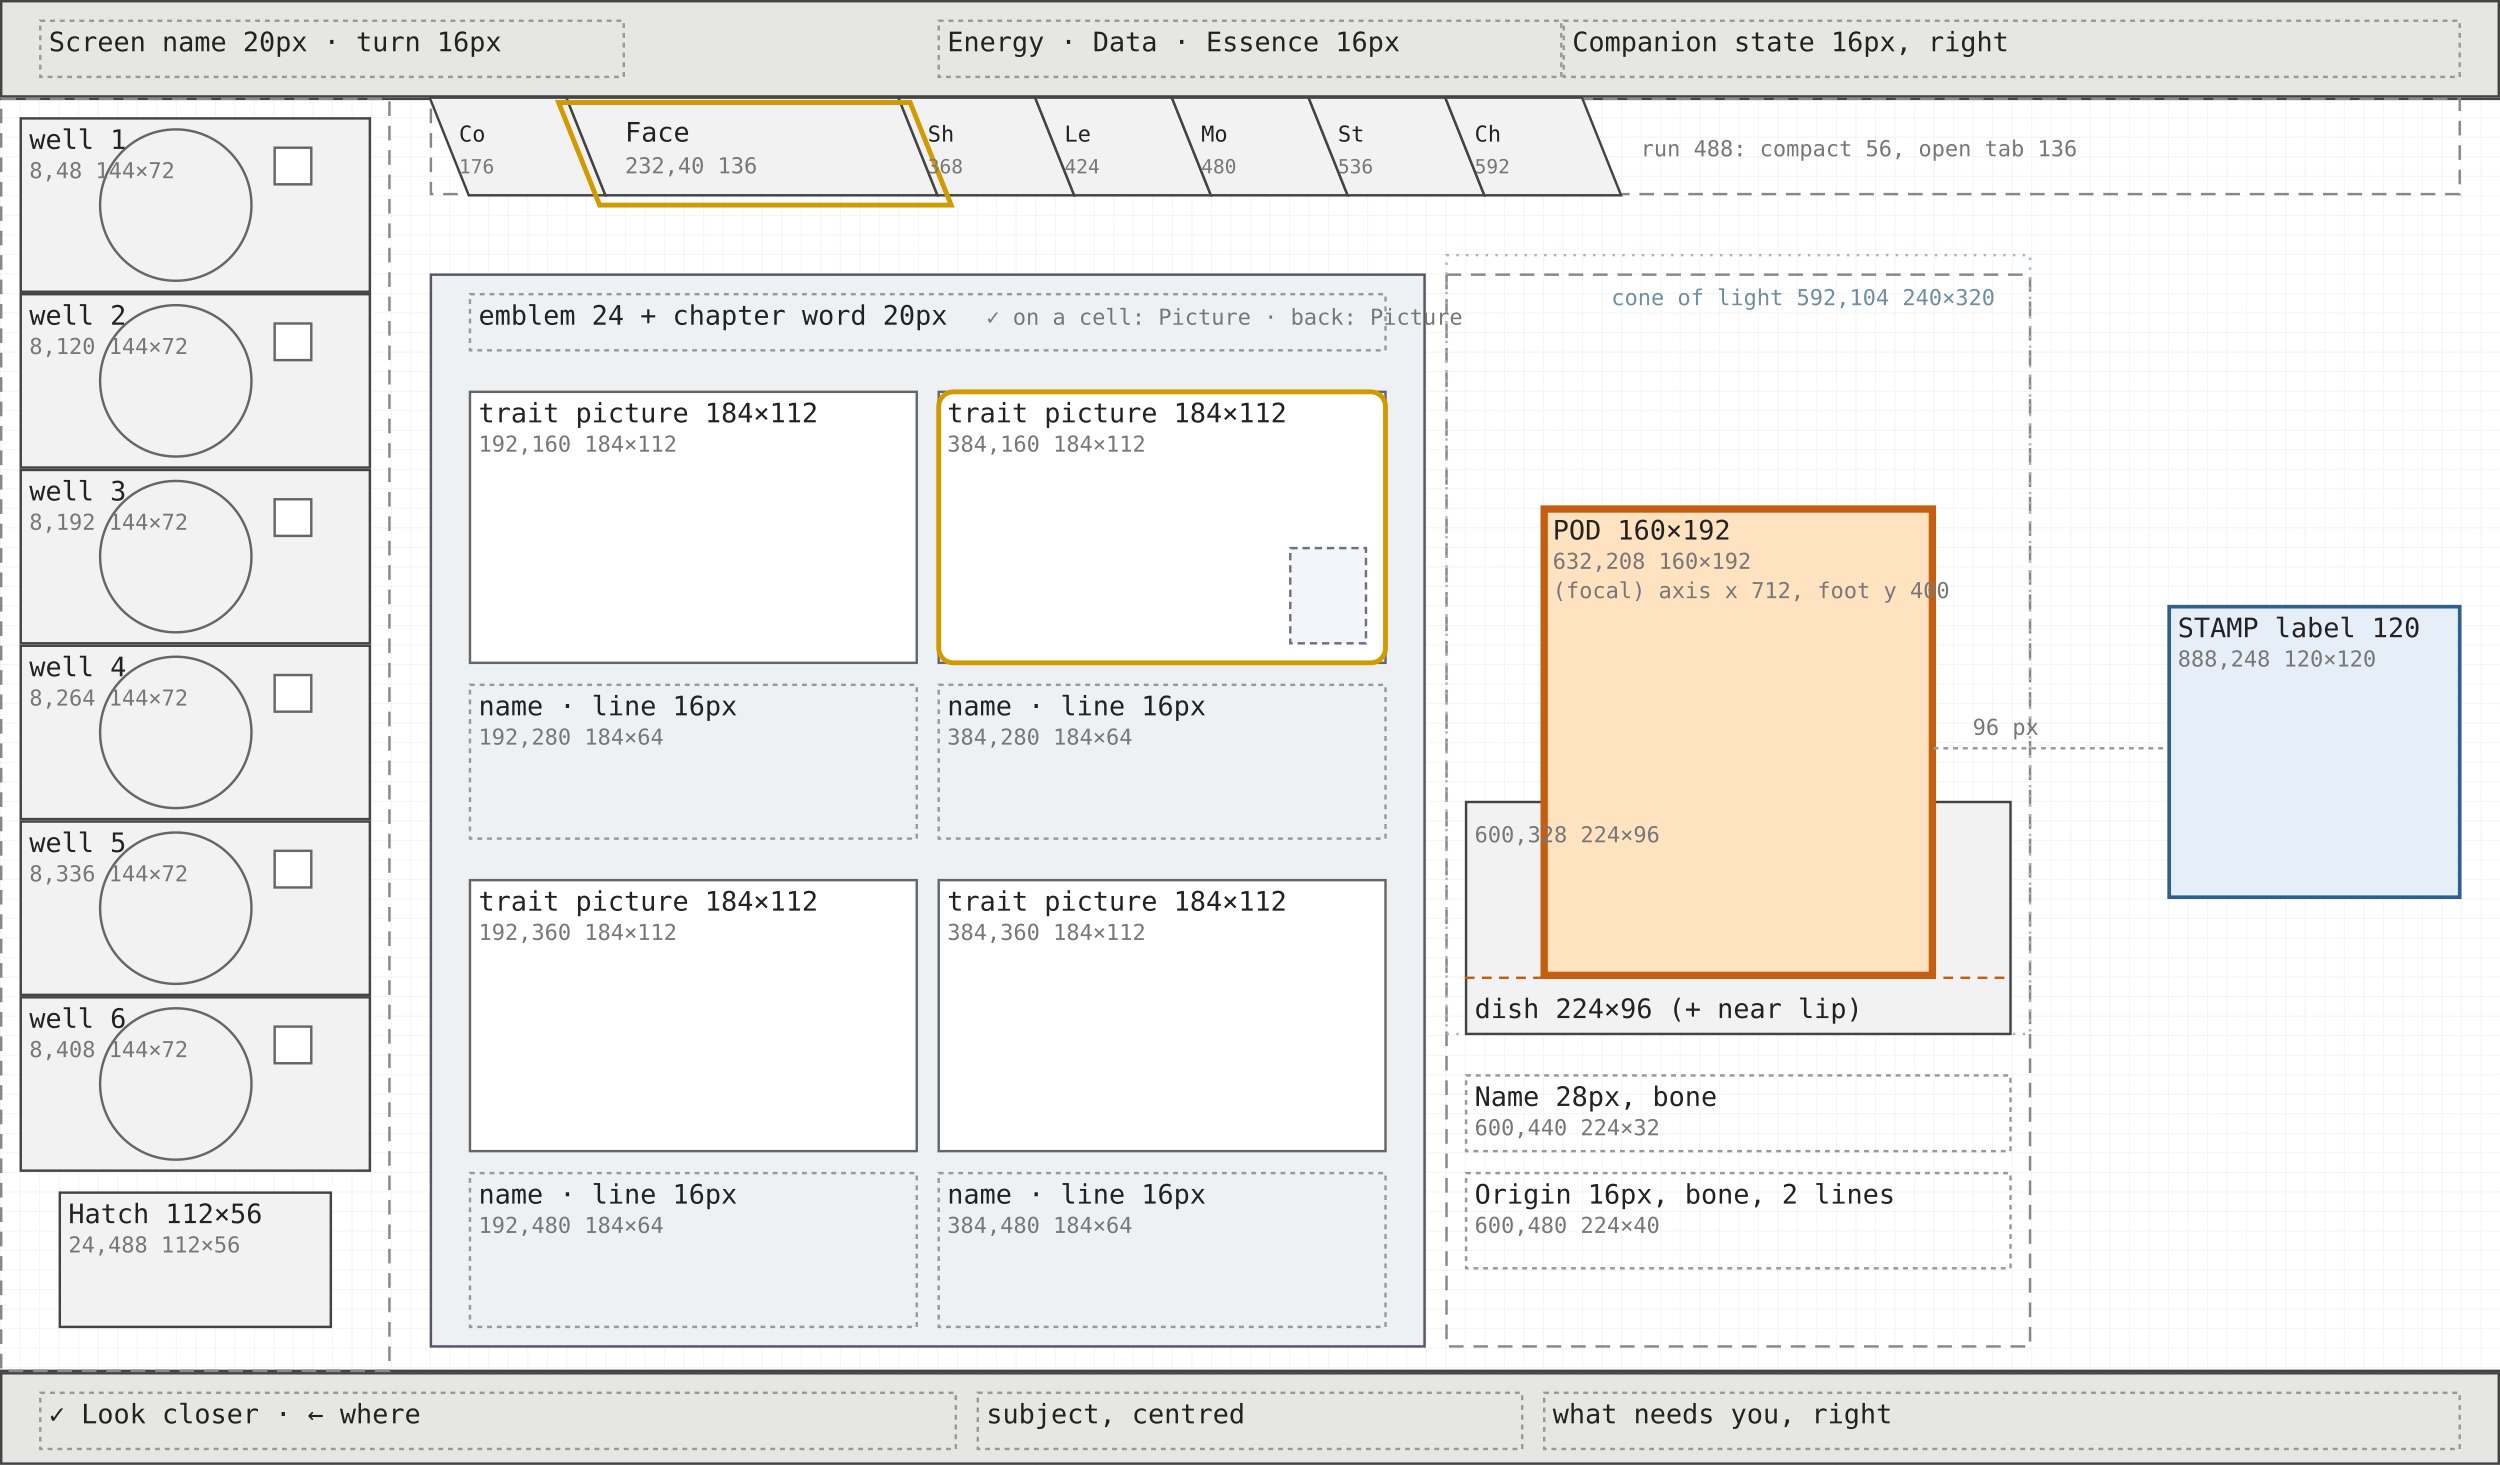
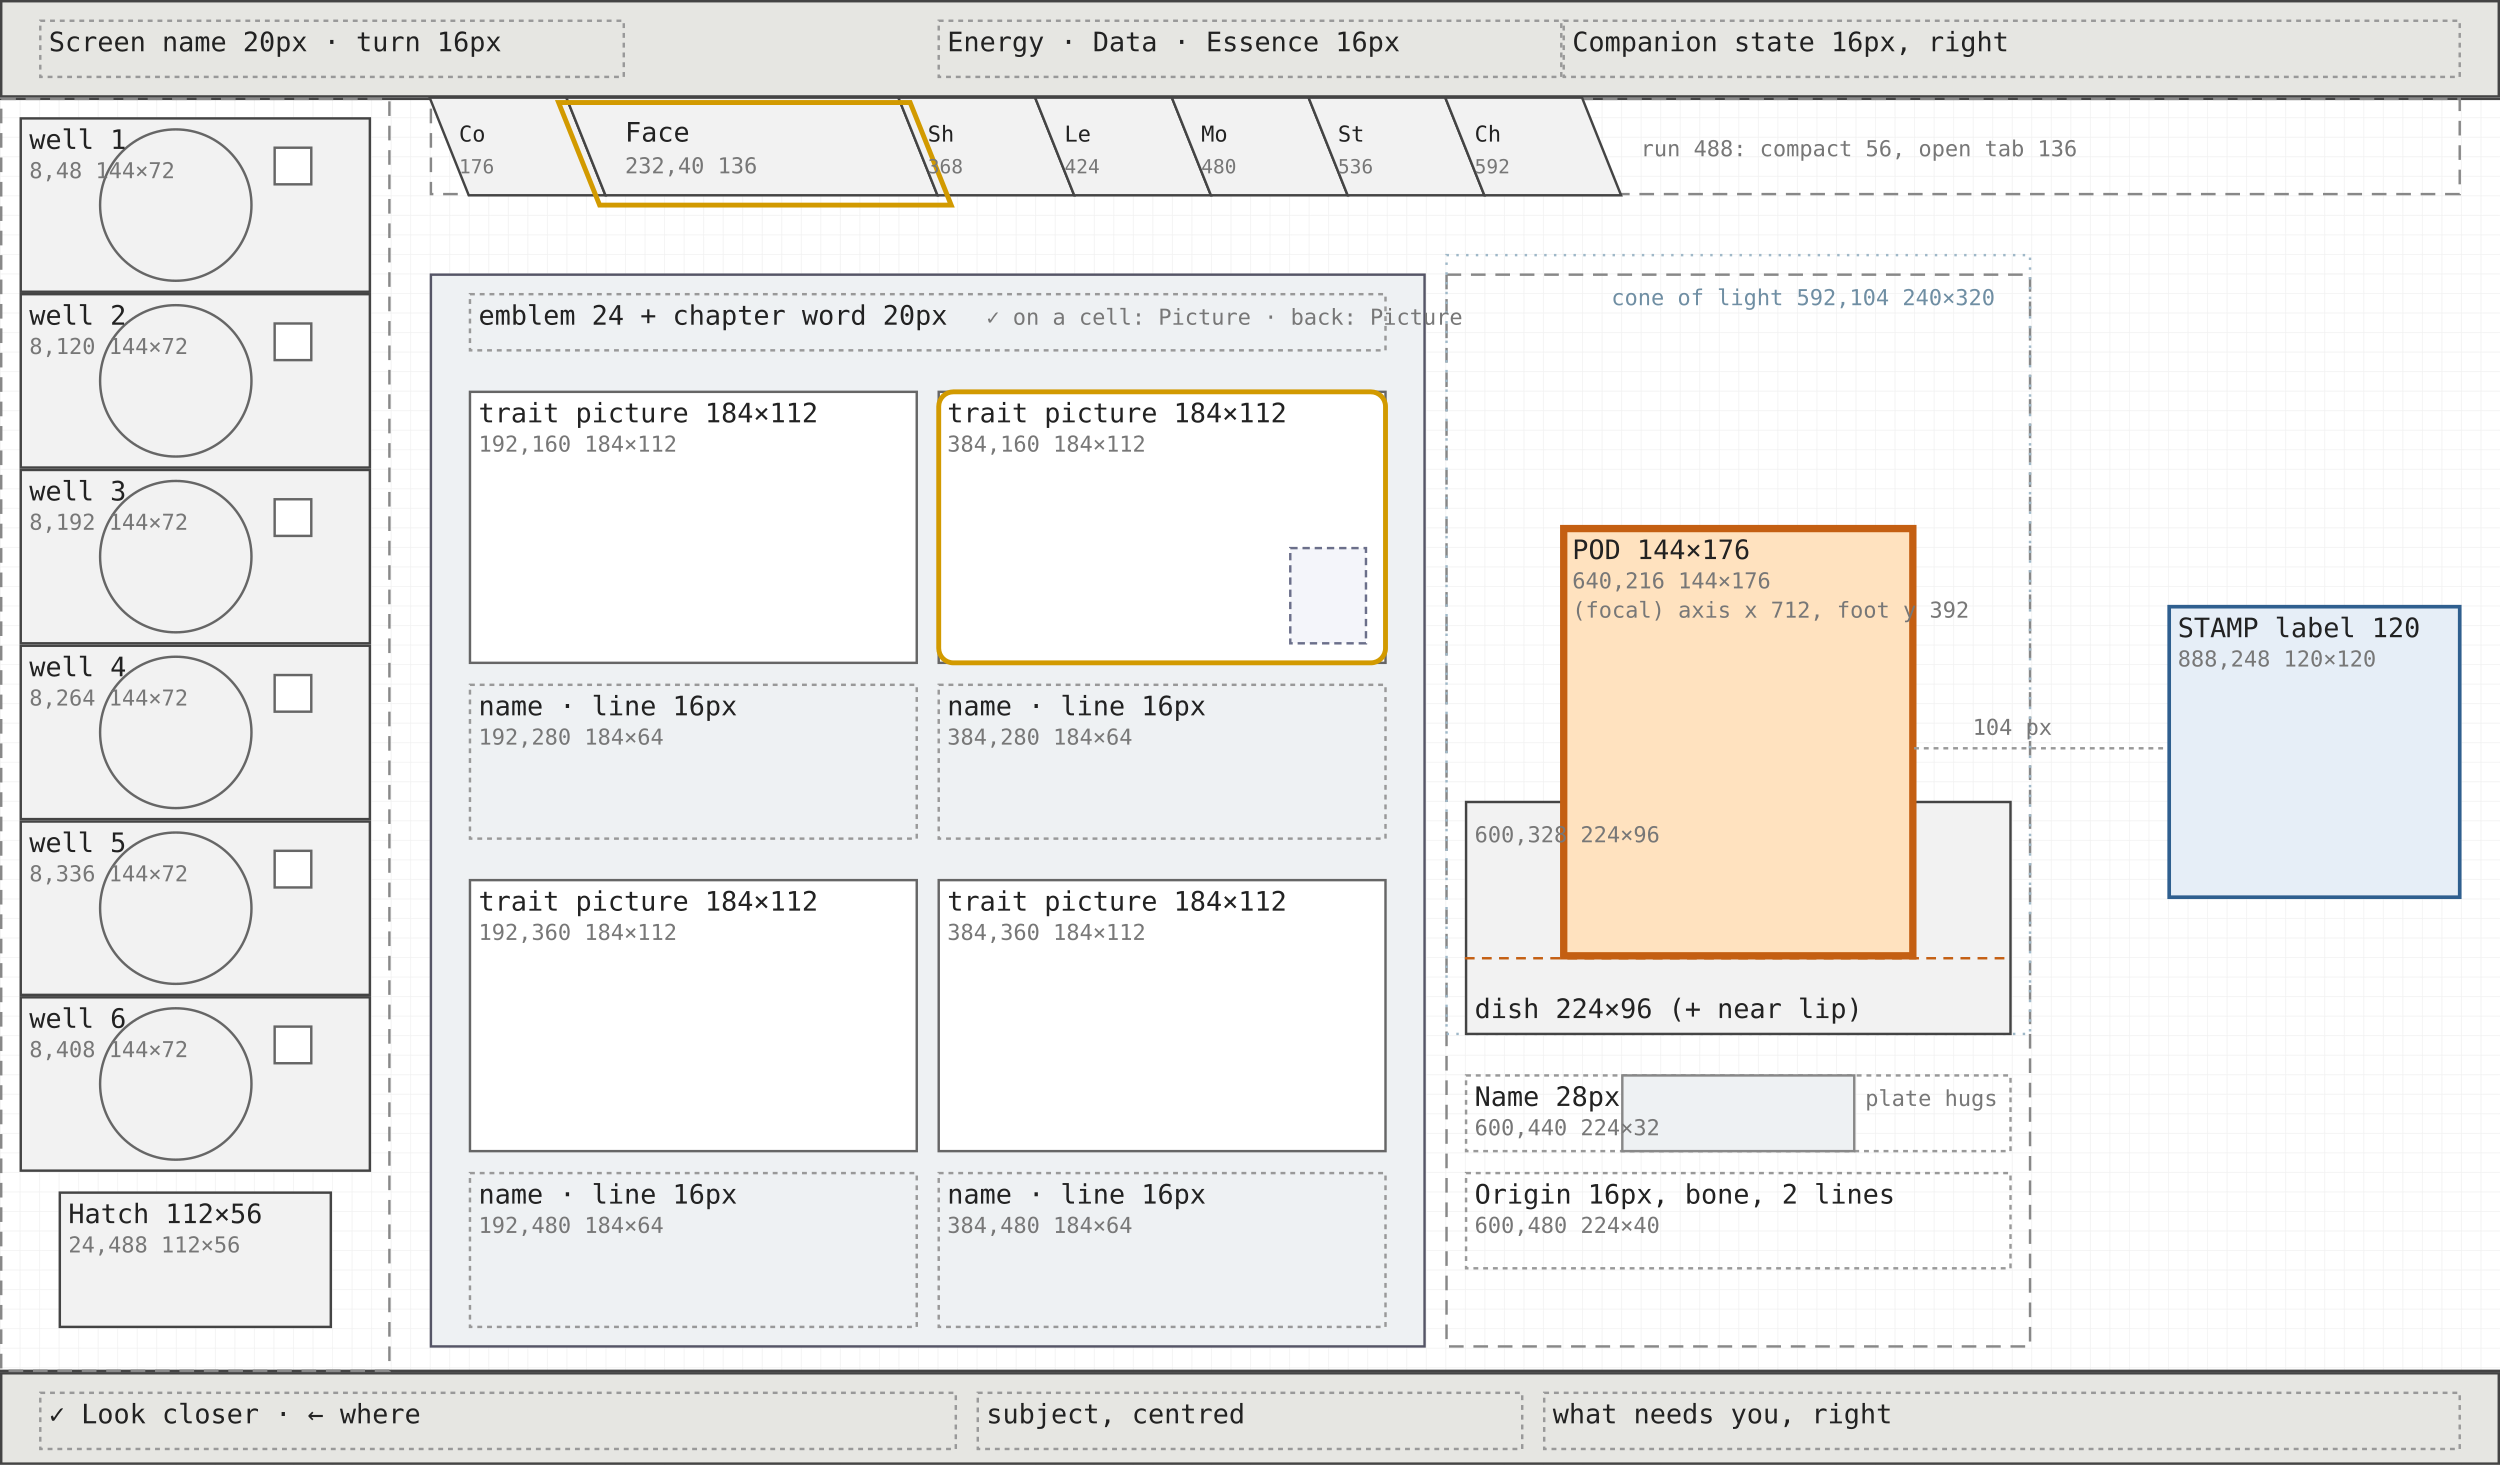
<svg xmlns="http://www.w3.org/2000/svg" viewBox="0 0 1024 600" width="1024" height="600" font-family="ui-monospace, Menlo, Consolas, monospace">
  <defs>
    <pattern id="g8" width="8" height="8" patternUnits="userSpaceOnUse">
      <path d="M8 0H0V8" fill="none" stroke="#efefef" stroke-width="0.5" />
    </pattern>
  </defs>
  <rect width="1024" height="600" fill="#ffffff" />
  <rect width="1024" height="600" fill="url(#g8)" />
  <rect x="0.5" y="0.5" width="1023" height="39" fill="#e6e6e2" stroke="#444" stroke-width="1" />
  <rect x="16.5" y="8.5" width="239" height="23" fill="none" stroke="#999" stroke-width="1" stroke-dasharray="2 2" />
  <rect x="384.5" y="8.5" width="255" height="23" fill="none" stroke="#999" stroke-width="1" stroke-dasharray="2 2" />
  <rect x="640.5" y="8.5" width="367" height="23" fill="none" stroke="#999" stroke-width="1" stroke-dasharray="2 2" />
  <rect x="0.5" y="562.5" width="1023" height="37" fill="#e6e6e2" stroke="#444" stroke-width="1" />
  <rect x="16.5" y="570.5" width="375" height="23" fill="none" stroke="#999" stroke-width="1" stroke-dasharray="2 2" />
  <rect x="400.5" y="570.5" width="223" height="23" fill="none" stroke="#999" stroke-width="1" stroke-dasharray="2 2" />
  <rect x="632.5" y="570.5" width="375" height="23" fill="none" stroke="#999" stroke-width="1" stroke-dasharray="2 2" />
  <line x1="0" y1="40.5" x2="1024" y2="40.5" stroke="#444" />
  <line x1="0" y1="561.5" x2="1024" y2="561.5" stroke="#444" />
  <rect x="0.5" y="40.5" width="159" height="521" fill="none" stroke="#888" stroke-width="1" stroke-dasharray="6 4" />
  <rect x="8.5" y="48.5" width="143" height="71" fill="#f2f2f2" stroke="#444" stroke-width="1" />
  <rect x="8.5" y="120.5" width="143" height="71" fill="#f2f2f2" stroke="#444" stroke-width="1" />
  <rect x="8.5" y="192.5" width="143" height="71" fill="#f2f2f2" stroke="#444" stroke-width="1" />
  <rect x="8.5" y="264.5" width="143" height="71" fill="#f2f2f2" stroke="#444" stroke-width="1" />
  <rect x="8.5" y="336.5" width="143" height="71" fill="#f2f2f2" stroke="#444" stroke-width="1" />
  <rect x="8.5" y="408.5" width="143" height="71" fill="#f2f2f2" stroke="#444" stroke-width="1" />
  <circle cx="72.0" cy="84.0" r="31.0" fill="none" stroke="#666" stroke-width="1" />
  <circle cx="72.0" cy="156.0" r="31.0" fill="none" stroke="#666" stroke-width="1" />
  <circle cx="72.0" cy="228.0" r="31.0" fill="none" stroke="#666" stroke-width="1" />
  <circle cx="72.0" cy="300.0" r="31.0" fill="none" stroke="#666" stroke-width="1" />
  <circle cx="72.0" cy="372.0" r="31.0" fill="none" stroke="#666" stroke-width="1" />
  <circle cx="72.0" cy="444.0" r="31.0" fill="none" stroke="#666" stroke-width="1" />
  <rect x="112.5" y="60.5" width="15" height="15" fill="#ffffff" stroke="#666" stroke-width="1" />
  <rect x="112.5" y="132.5" width="15" height="15" fill="#ffffff" stroke="#666" stroke-width="1" />
  <rect x="112.5" y="204.5" width="15" height="15" fill="#ffffff" stroke="#666" stroke-width="1" />
  <rect x="112.5" y="276.5" width="15" height="15" fill="#ffffff" stroke="#666" stroke-width="1" />
  <rect x="112.5" y="348.5" width="15" height="15" fill="#ffffff" stroke="#666" stroke-width="1" />
  <rect x="112.5" y="420.5" width="15" height="15" fill="#ffffff" stroke="#666" stroke-width="1" />
  <rect x="24.5" y="488.5" width="111" height="55" fill="#f2f2f2" stroke="#444" stroke-width="1" />
  <rect x="176.5" y="40.5" width="831" height="39" fill="none" stroke="#888" stroke-width="1" stroke-dasharray="6 4" />
  <polygon points="176,40 232,40 248,80 192,80" fill="#f2f2f2" stroke="#444" stroke-width="1" />
  <polygon points="232,40 368,40 384,80 248,80" fill="#f2f2f2" stroke="#444" stroke-width="1" />
  <polygon points="368,40 424,40 440,80 384,80" fill="#f2f2f2" stroke="#444" stroke-width="1" />
  <polygon points="424,40 480,40 496,80 440,80" fill="#f2f2f2" stroke="#444" stroke-width="1" />
  <polygon points="480,40 536,40 552,80 496,80" fill="#f2f2f2" stroke="#444" stroke-width="1" />
  <polygon points="536,40 592,40 608,80 552,80" fill="#f2f2f2" stroke="#444" stroke-width="1" />
  <polygon points="592,40 648,40 664,80 608,80" fill="#f2f2f2" stroke="#444" stroke-width="1" />
  <path d="M228.8,42 L372.8,42 L389.6,84 L245.6,84 Z" fill="none" stroke="#d29a00" stroke-width="2" />
  <rect x="176.5" y="112.5" width="407" height="439" fill="#eef1f3" stroke="#556" stroke-width="1" />
  <rect x="192.5" y="120.5" width="375" height="23" fill="none" stroke="#999" stroke-width="1" stroke-dasharray="2 2" />
  <rect x="192.5" y="160.5" width="183" height="111" fill="#ffffff" stroke="#666" stroke-width="1" />
  <rect x="192.5" y="280.5" width="183" height="63" fill="none" stroke="#999" stroke-width="1" stroke-dasharray="2 2" />
  <rect x="384.5" y="160.5" width="183" height="111" fill="#ffffff" stroke="#666" stroke-width="1" />
  <rect x="384.5" y="280.5" width="183" height="63" fill="none" stroke="#999" stroke-width="1" stroke-dasharray="2 2" />
  <rect x="192.5" y="360.5" width="183" height="111" fill="#ffffff" stroke="#666" stroke-width="1" />
  <rect x="192.5" y="480.5" width="183" height="63" fill="none" stroke="#999" stroke-width="1" stroke-dasharray="2 2" />
  <rect x="384.5" y="360.5" width="183" height="111" fill="#ffffff" stroke="#666" stroke-width="1" />
  <rect x="384.5" y="480.5" width="183" height="63" fill="none" stroke="#999" stroke-width="1" stroke-dasharray="2 2" />
  <rect x="384.5" y="160.5" width="183" height="111" rx="6" fill="none" stroke="#d29a00" stroke-width="2" />
  <rect x="528.5" y="224.5" width="31" height="39" fill="#f4f5fa" stroke="#6b6f8a" stroke-width="1" stroke-dasharray="3 2" />
  <rect x="592.5" y="112.5" width="239" height="439" fill="none" stroke="#888" stroke-width="1" stroke-dasharray="6 4" />
  <rect x="592.5" y="104.5" width="239" height="319" fill="none" stroke="#9fb8c8" stroke-width="1" stroke-dasharray="1 3" />
  <rect x="600.5" y="328.5" width="223" height="95" fill="#f2f2f2" stroke="#444" stroke-width="1" />
-   <rect x="632.5" y="208.5" width="159" height="191" fill="#ffe2bf" stroke="#c45f12" stroke-width="3" />
-   <line x1="600" y1="400.5" x2="824" y2="400.5" stroke="#c45f12" stroke-width="1" stroke-dasharray="4 3" />
+   <rect x="640.5" y="216.5" width="143" height="175" fill="#ffe2bf" stroke="#c45f12" stroke-width="3" />
+   <line x1="600" y1="392.5" x2="824" y2="392.5" stroke="#c45f12" stroke-width="1" stroke-dasharray="4 3" />
  <rect x="600.5" y="440.5" width="223" height="31" fill="none" stroke="#999" stroke-width="1" stroke-dasharray="2 2" />
+   <rect x="664.5" y="440.5" width="95" height="31" fill="#eef1f3" stroke="#888" stroke-width="1" />
  <rect x="600.5" y="480.5" width="223" height="39" fill="none" stroke="#999" stroke-width="1" stroke-dasharray="2 2" />
  <rect x="888.5" y="248.5" width="119" height="119" fill="#e6eef7" stroke="#2f5f8f" stroke-width="1.5" />
-   <line x1="792" y1="306.5" x2="888" y2="306.5" stroke="#999" stroke-width="1" stroke-dasharray="2 2" />
+   <line x1="784" y1="306.5" x2="888" y2="306.5" stroke="#999" stroke-width="1" stroke-dasharray="2 2" />
  <text x="20" y="21" font-size="11" fill="#222">Screen name 20px · turn 16px</text>
  <text x="388" y="21" font-size="11" fill="#222">Energy · Data · Essence 16px</text>
  <text x="644" y="21" font-size="11" fill="#222">Companion state 16px, right</text>
  <text x="20" y="583" font-size="11" fill="#222">✓ Look closer · ← where</text>
  <text x="404" y="583" font-size="11" fill="#222">subject, centred</text>
  <text x="636" y="583" font-size="11" fill="#222">what needs you, right</text>
  <text x="12" y="61" font-size="11" fill="#222">well 1</text>
  <text x="12" y="73" font-size="9" fill="#777">8,48 144×72</text>
  <text x="12" y="133" font-size="11" fill="#222">well 2</text>
  <text x="12" y="145" font-size="9" fill="#777">8,120 144×72</text>
  <text x="12" y="205" font-size="11" fill="#222">well 3</text>
  <text x="12" y="217" font-size="9" fill="#777">8,192 144×72</text>
  <text x="12" y="277" font-size="11" fill="#222">well 4</text>
  <text x="12" y="289" font-size="9" fill="#777">8,264 144×72</text>
  <text x="12" y="349" font-size="11" fill="#222">well 5</text>
  <text x="12" y="361" font-size="9" fill="#777">8,336 144×72</text>
  <text x="12" y="421" font-size="11" fill="#222">well 6</text>
  <text x="12" y="433" font-size="9" fill="#777">8,408 144×72</text>
  <text x="28" y="501" font-size="11" fill="#222">Hatch 112×56</text>
  <text x="28" y="513" font-size="9" fill="#777">24,488 112×56</text>
  <text x="188" y="58" font-size="9" fill="#222">Co</text>
  <text x="188" y="71" font-size="8" fill="#777">176</text>
  <text x="256" y="58" font-size="11" fill="#222">Face</text>
  <text x="256" y="71" font-size="9" fill="#777">232,40 136</text>
  <text x="380" y="58" font-size="9" fill="#222">Sh</text>
  <text x="380" y="71" font-size="8" fill="#777">368</text>
  <text x="436" y="58" font-size="9" fill="#222">Le</text>
  <text x="436" y="71" font-size="8" fill="#777">424</text>
  <text x="492" y="58" font-size="9" fill="#222">Mo</text>
  <text x="492" y="71" font-size="8" fill="#777">480</text>
  <text x="548" y="58" font-size="9" fill="#222">St</text>
  <text x="548" y="71" font-size="8" fill="#777">536</text>
  <text x="604" y="58" font-size="9" fill="#222">Ch</text>
  <text x="604" y="71" font-size="8" fill="#777">592</text>
  <text x="672" y="64" font-size="9" fill="#777">run 488: compact 56, open tab 136</text>
  <text x="196" y="133" font-size="11" fill="#222">emblem 24 + chapter word 20px</text>
  <text x="196" y="173" font-size="11" fill="#222">trait picture 184×112</text>
  <text x="196" y="185" font-size="9" fill="#777">192,160 184×112</text>
  <text x="196" y="293" font-size="11" fill="#222">name · line 16px</text>
  <text x="196" y="305" font-size="9" fill="#777">192,280 184×64</text>
  <text x="388" y="173" font-size="11" fill="#222">trait picture 184×112</text>
  <text x="388" y="185" font-size="9" fill="#777">384,160 184×112</text>
  <text x="388" y="293" font-size="11" fill="#222">name · line 16px</text>
  <text x="388" y="305" font-size="9" fill="#777">384,280 184×64</text>
  <text x="196" y="373" font-size="11" fill="#222">trait picture 184×112</text>
  <text x="196" y="385" font-size="9" fill="#777">192,360 184×112</text>
  <text x="196" y="493" font-size="11" fill="#222">name · line 16px</text>
  <text x="196" y="505" font-size="9" fill="#777">192,480 184×64</text>
  <text x="388" y="373" font-size="11" fill="#222">trait picture 184×112</text>
  <text x="388" y="385" font-size="9" fill="#777">384,360 184×112</text>
  <text x="388" y="493" font-size="11" fill="#222">name · line 16px</text>
  <text x="388" y="505" font-size="9" fill="#777">384,480 184×64</text>
  <text x="404" y="133" font-size="9" fill="#777">✓ on a cell: Picture · back: Picture</text>
  <text x="660" y="125" font-size="9" fill="#6f8ea3">cone of light 592,104 240×320</text>
-   <text x="636" y="221" font-size="11" fill="#222">POD 160×192</text>
-   <text x="636" y="233" font-size="9" fill="#777">632,208 160×192</text>
-   <text x="636" y="245" font-size="9" fill="#777">(focal) axis x 712, foot y 400</text>
+   <text x="644" y="229" font-size="11" fill="#222">POD 144×176</text>
+   <text x="644" y="241" font-size="9" fill="#777">640,216 144×176</text>
+   <text x="644" y="253" font-size="9" fill="#777">(focal) axis x 712, foot y 392</text>
  <text x="604" y="417" font-size="11" fill="#222">dish 224×96 (+ near lip)</text>
  <text x="604" y="345" font-size="9" fill="#777">600,328 224×96</text>
-   <text x="604" y="453" font-size="11" fill="#222">Name 28px, bone</text>
+   <text x="604" y="453" font-size="11" fill="#222">Name 28px</text>
  <text x="604" y="465" font-size="9" fill="#777">600,440 224×32</text>
+   <text x="764" y="453" font-size="9" fill="#777">plate hugs</text>
  <text x="604" y="493" font-size="11" fill="#222">Origin 16px, bone, 2 lines</text>
  <text x="604" y="505" font-size="9" fill="#777">600,480 224×40</text>
  <text x="892" y="261" font-size="11" fill="#222">STAMP label 120</text>
  <text x="892" y="273" font-size="9" fill="#777">888,248 120×120</text>
-   <text x="808" y="301" font-size="9" fill="#777">96 px</text>
+   <text x="808" y="301" font-size="9" fill="#777">104 px</text>
</svg>
